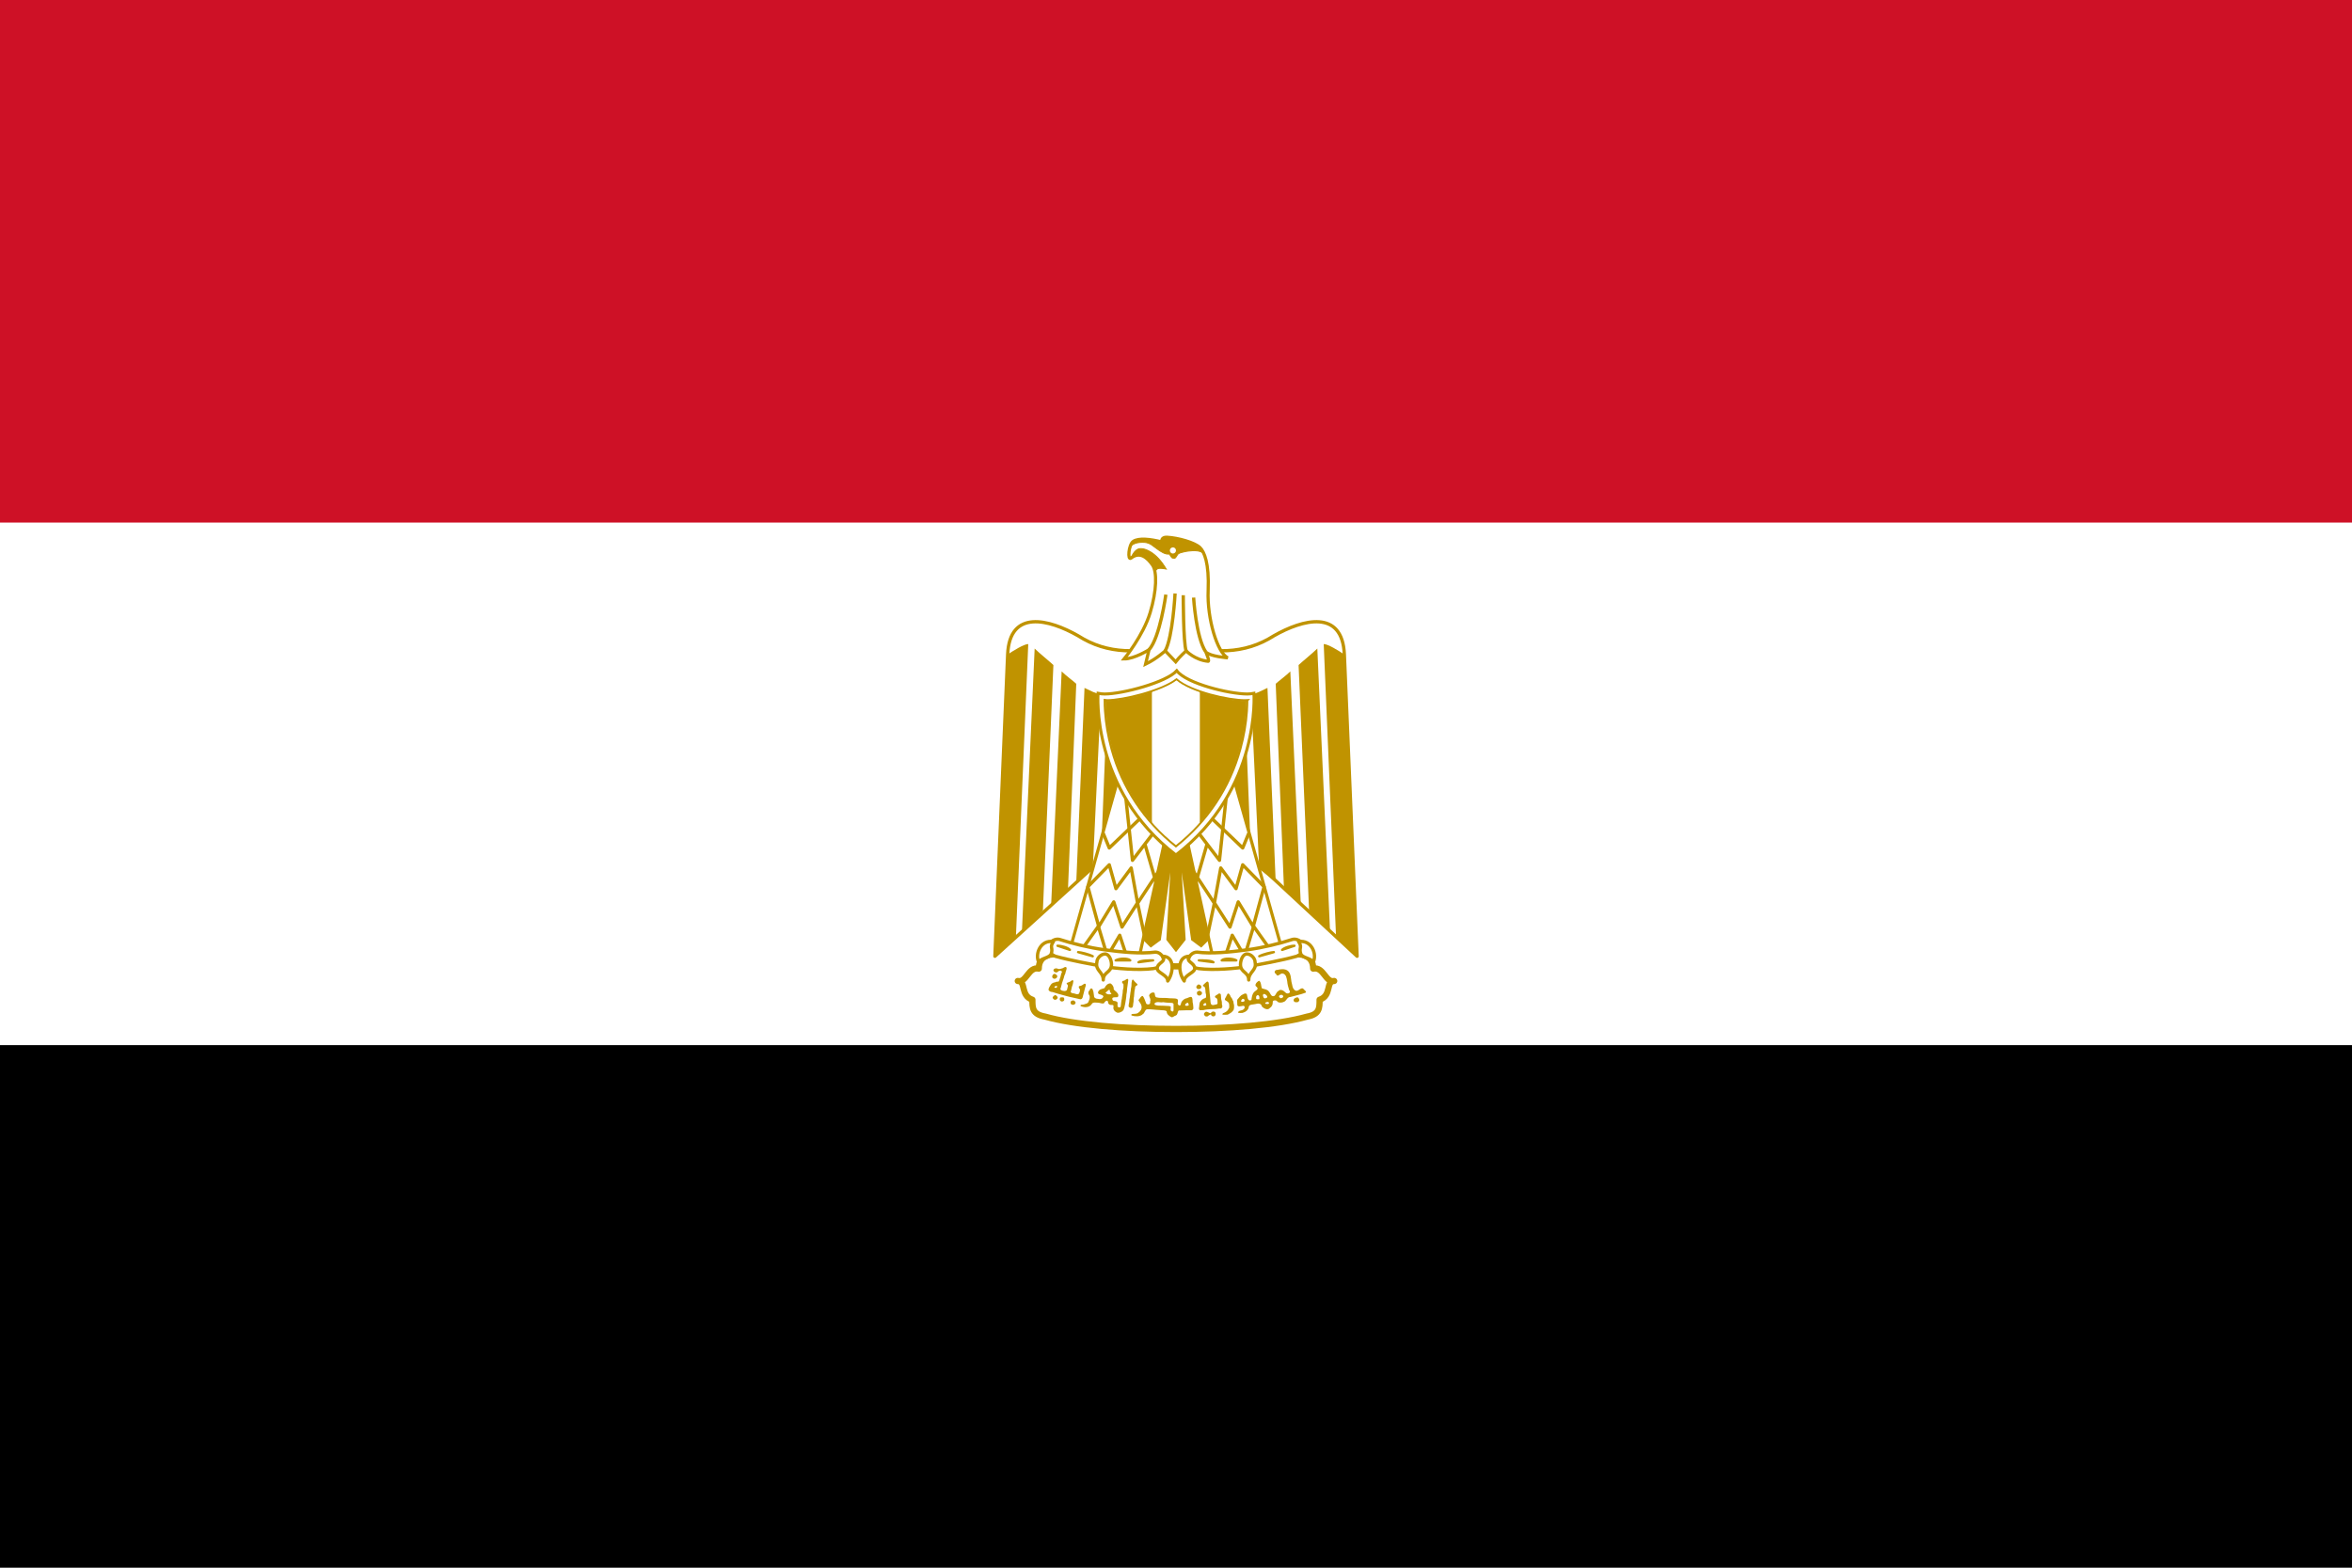
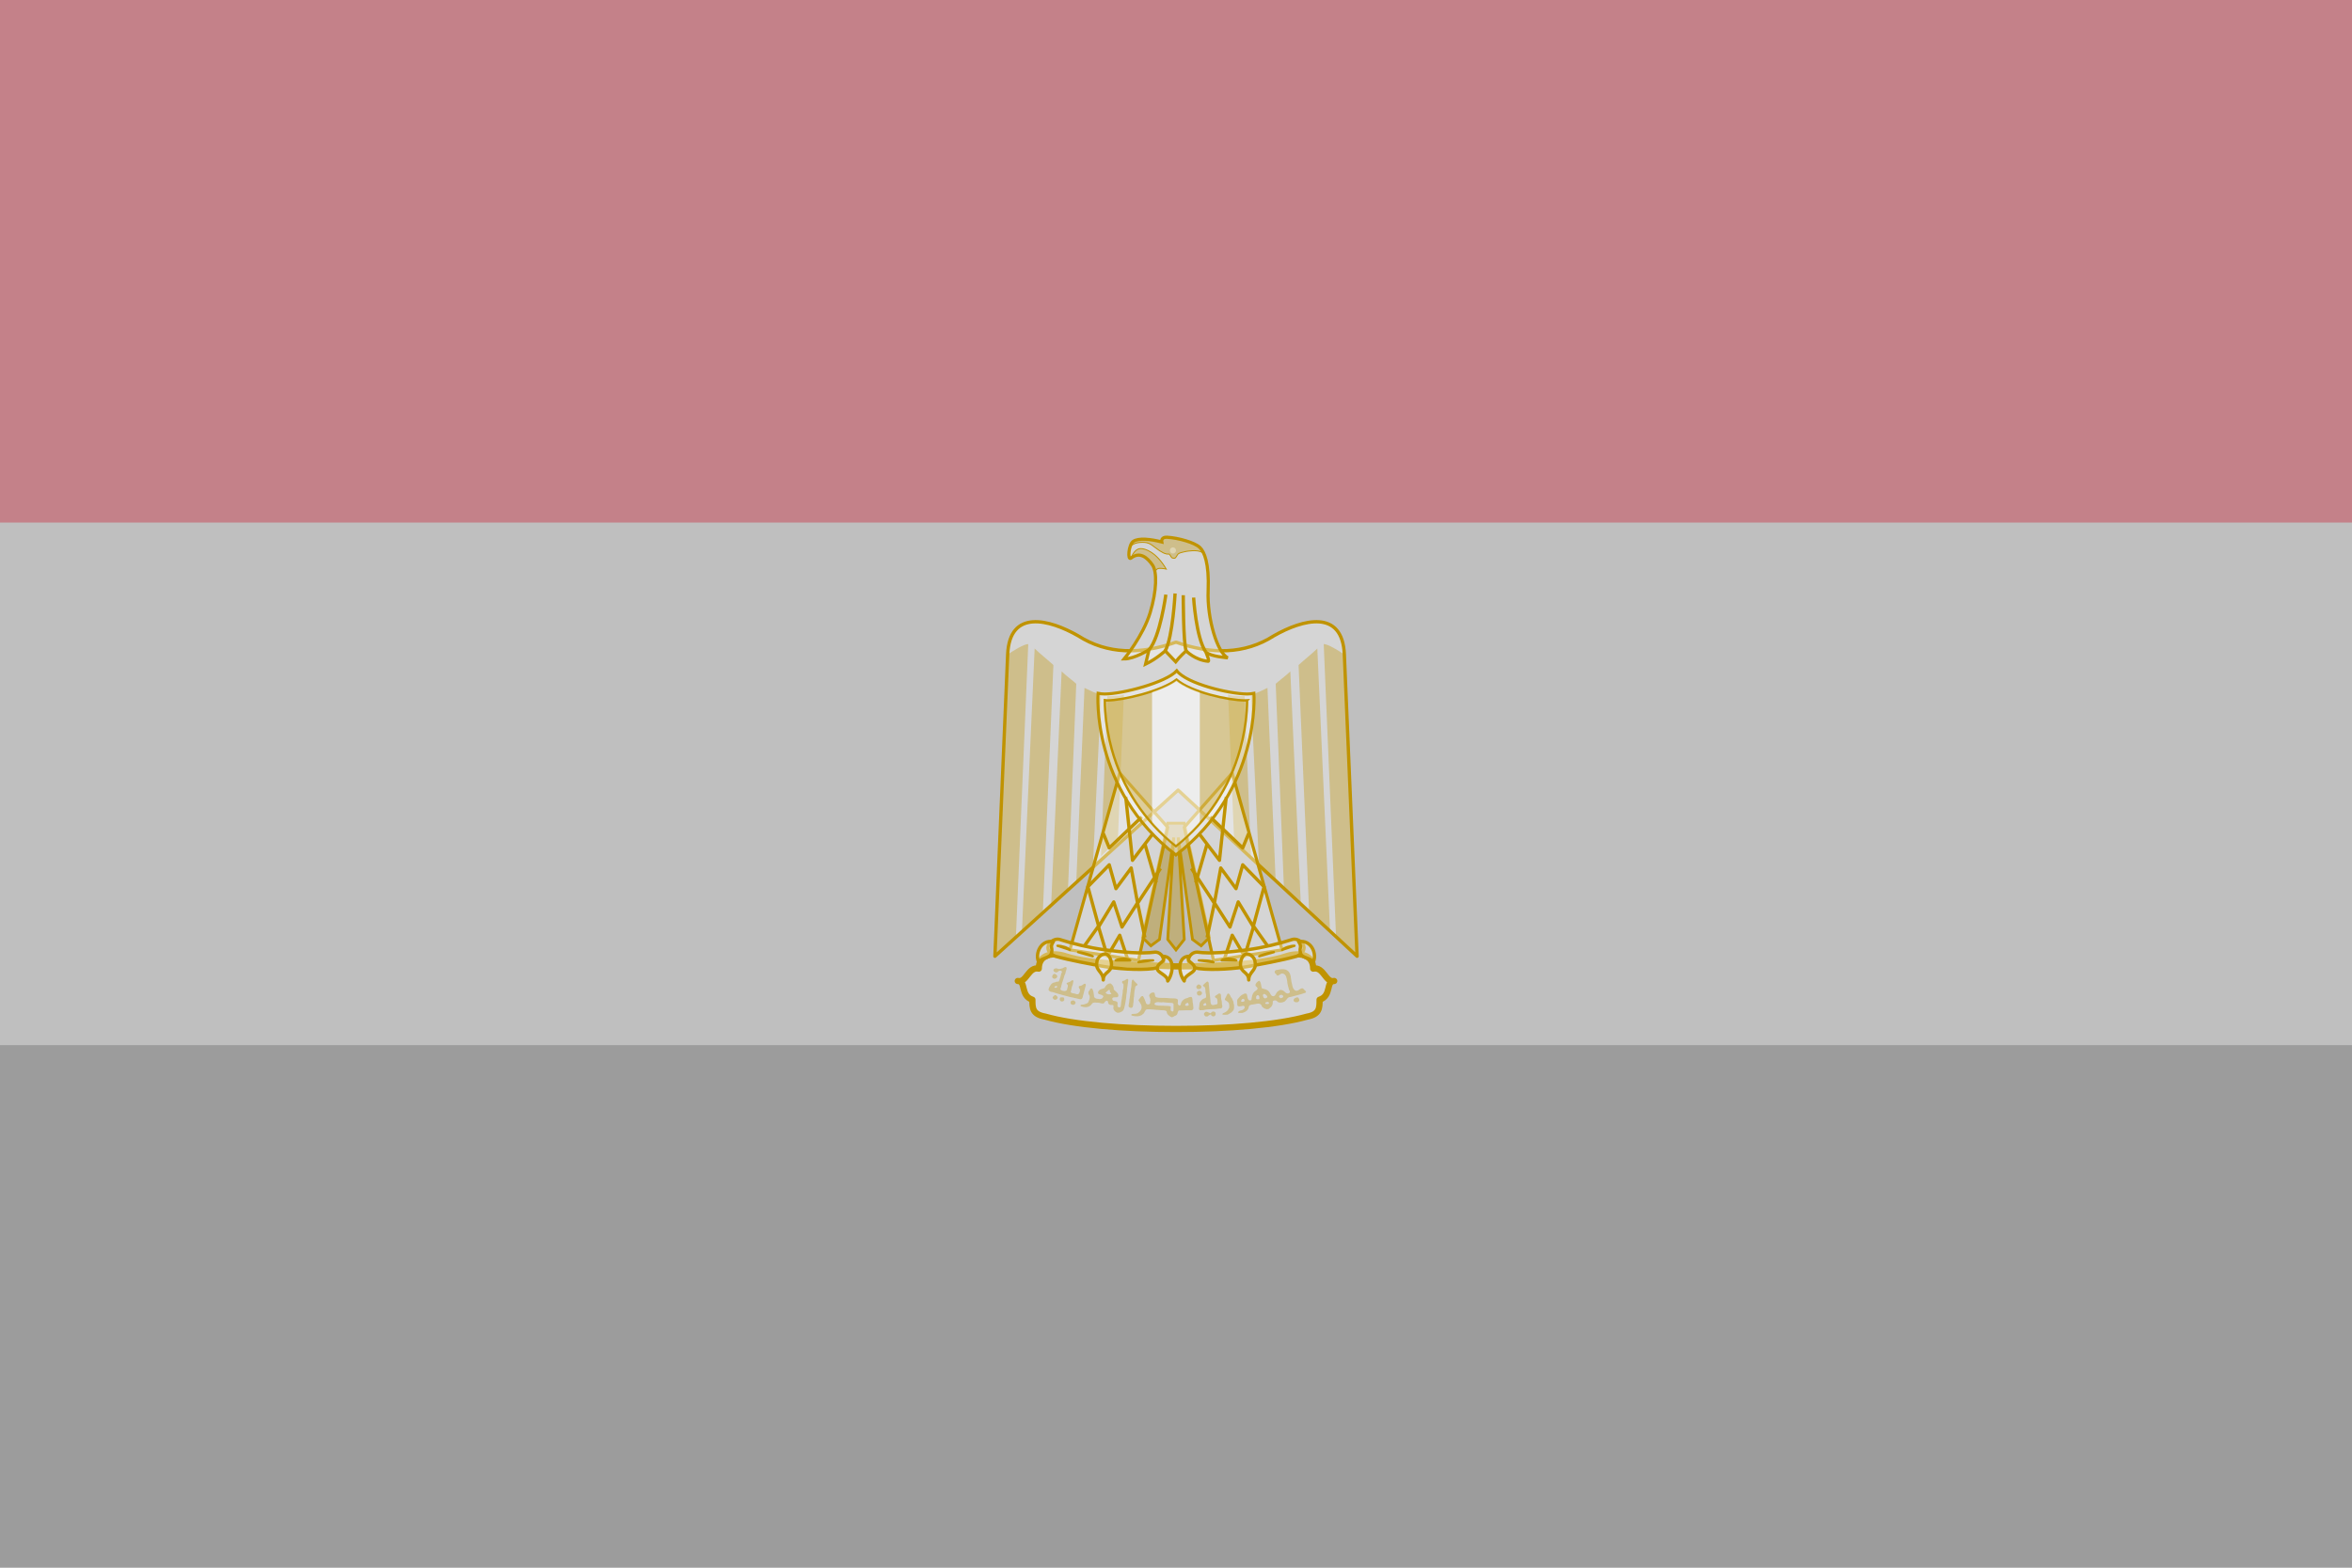
- <svg xmlns="http://www.w3.org/2000/svg" xmlns:xlink="http://www.w3.org/1999/xlink" width="900" height="600">
+ <svg xmlns="http://www.w3.org/2000/svg" xmlns:xlink="http://www.w3.org/1999/xlink" width="900" height="600" style="fill-opacity:0.35">
  <defs>
    <clipPath clipPathUnits="userSpaceOnUse" id="c">
      <path d="m -109.449,181.528 c -0.074,0.005 -0.149,0.007 -0.224,0.007 -1.642,0 -5.455,-0.842 -6.925,-2.105 -1.54,1.167 -5.416,2.105 -7.032,2.105 -0.076,0 -0.151,-0.009 -0.225,-0.023 -0.004,0.368 0.015,0.749 0.038,1.096 0.086,1.297 0.313,2.598 0.658,3.85 1.087,3.941 3.312,7.29 6.501,9.831 3.192,-2.543 5.42,-5.895 6.509,-9.839 0.346,-1.252 0.574,-2.553 0.66,-3.85 0.02,-0.363 0.04,-0.807 0.039,-1.073 z" fill="#fff" stroke="#c09300" stroke-width=".242" />
    </clipPath>
  </defs>
  <path d="M0 0H900V600H0z" />
  <path fill="#fff" d="M0 0H900V400H0z" />
  <path fill="#ce1126" d="M0 0H900V200H0z" />
  <g transform="translate(-0.00509995,0.00275164) matrix(0.2330934,0,0,0.2330934,344.146,97.43104)" fill="#fff" stroke="#c09300">
    <path d="m 457.602,879.344 293.822,272.762 -20.918,-495.38 c -3.073,-75.078 -68.316,-57.853 -115.709,-30.77 -48.01,30.77 -102.783,30.77 -160.648,10.454 -57.852,20.315 -112.629,20.315 -160.64,-10.455 -47.388,-27.08 -112.624,-44.308 -115.704,30.77 l -20.931,495.381 z" stroke-width="5.45" stroke-linejoin="round" />
    <path transform="translate(-225.9279,881.606) matrix(4.29012,0,0,4.29012,-1250.5,-1299.595)" d="m 393.47,246.49 -4.734,112.32 -8.035,7.168 4.879,-115.47 c 2.294,-1.578 6.313,-4.017 7.89,-4.017 z m 9.62,8.04 -4.017,93.955 -8.032,8.22 4.877,-108.49 c 1.579,1.577 6.314,5.45 7.172,6.31 z m 8.75,7.17 -3.155,78.362 -6.455,6.31 4.018,-89.406 c 1.574,1.578 4.73,3.874 5.592,4.734 z m 9.47,4.02 -3.156,66.787 -6.313,5.12 3.156,-74.345 c 1.579,0.717 4.735,2.438 6.313,2.438 z m 8.75,0 -2.297,55.657 -6.455,6.313 2.44,-61.252 c 1.575,0 5.593,0 6.312,-0.718 z" id="a" fill="#c09300" stroke="none" />
    <use height="100%" width="100%" transform="matrix(-1,0,0,1,908.2542,5.1265624e-7)" xlink:href="#a" />
    <path d="m 467.684,933.657 41.24,187.715 -13.547,13.536 -14.154,-10.463 -23.39,-167.392 9.849,167.392 -13.544,17.228 -13.54,-17.228 9.85,-167.392 -23.383,167.392 -14.168,10.463 -13.533,-13.536 41.233,-187.716 h 27.087 z" fill="#c09300" stroke-width="4.607" />
    <g id="b" fill="none" stroke="#c09300" stroke-width="1.27" stroke-linejoin="round">
      <path d="m 587.732,-30.405 -81.856,290.463 112.637,17.236 47.998,-218.47 -78.78,-89.23 z" fill="#fff" stroke-width="5.101" transform="translate(-225.9279,881.606)" />
      <path d="m 560.661,68.697 9.848,23.994 53.219,-50.83" stroke-width="5.448" transform="translate(-225.9279,881.606)" />
      <path d="M 597.513,8.55 608.649,112.997 642.5,68.688 m -13.54,17.212 18.49,63.816 m 7.25,-23.446 -37.4,56.806 m 11.665,56.698 -11.97,-56.62 -10.45,-57.587 -25.056,33.93 -10.989,-39.121 -35.07,35.971 17.836,65.429 24.615,-40.477 13.538,41.238 25.27,-39.307" stroke-width="5.448" transform="translate(-225.9279,881.606)" />
      <path d="m 529.858,253.301 22.736,-31.934 14.813,49.152 20.31,-34.46 13.547,41.244" stroke-width="5.448" transform="translate(-225.9279,881.606)" />
    </g>
    <use height="100%" width="100%" transform="matrix(-1,0,0,1,908.2542,5.1265624e-7)" xlink:href="#b" />
    <g stroke-width="1.27" stroke-linecap="round" stroke-linejoin="round">
      <path d="m 680.055,389.899 c 85.558,0 167.418,-6.769 215.42,-20.31 20.316,-3.684 20.316,-14.147 20.316,-27.694 20.315,-6.768 9.845,-30.762 24,-30.762 -14.155,3.7 -17.228,-24 -34.462,-20.299 0,-24.01 -24.006,-27.083 -44.317,-20.325 -40.626,13.546 -112.637,16.625 -180.958,16.625 -68.316,-3.079 -139.716,-3.079 -180.953,-16.625 -20.31,-6.758 -44.304,-3.685 -44.304,20.325 -17.239,-3.7 -20.315,24 -34.467,20.3 14.152,0 3.687,23.993 24,30.761 0,13.547 0,24.01 20.926,27.694 47.385,13.541 129.253,20.31 214.798,20.31 z" stroke-width="10.202" transform="translate(-225.9279,881.606)" />
      <path d="m 563.75,260.036 c 27.69,3.695 58.466,6.769 82.478,3.695 13.528,0 23.378,23.383 -3.701,27.083 -23.995,3.068 -61.542,0 -81.856,-3.7 -17.233,-3.078 -54.776,-9.844 -78.783,-16.625 -24.003,-10.452 -6.762,-30.751 6.766,-27.68 20.931,6.765 48.015,13.54 75.099,17.228 z m 232.653,0 c -27.7,3.695 -58.466,6.769 -81.86,3.695 -14.16,0 -24.008,23.383 3.077,27.083 24.005,3.068 61.55,0 81.847,-3.7 17.242,-3.078 54.78,-9.844 78.784,-16.625 24.01,-10.452 6.78,-30.751 -6.767,-27.68 -20.926,6.765 -48.006,13.54 -75.081,17.228 z" stroke-width="5.448" transform="translate(-225.9279,881.606)" />
      <path d="m 478.805,246.523 c -20.923,-3.695 -30.77,20.299 -23.993,33.835 3.073,-6.768 17.23,-6.768 20.312,-13.536 3.681,-10.455 -3.082,-10.455 3.681,-20.3 z m 81.856,62.936 c 0,-13.526 13.533,-11.863 13.533,-25.404 0,-6.766 -3.685,-17.234 -10.454,-17.234 -6.772,0 -13.546,6.768 -13.546,13.536 -3.08,13.544 10.467,15.578 10.467,29.102 z m 97.429,-38.955 c 20.294,0 18.283,27.089 8.432,40.627 0,-9.846 -17.23,-13.538 -17.23,-20.299 0,-10.476 15.556,-10.476 8.798,-20.328 z m 223.215,-23.981 c 20.926,-3.695 30.778,20.299 24.004,33.835 -3.08,-6.768 -17.233,-6.768 -20.31,-13.536 -3.694,-10.455 3.08,-10.455 -3.694,-20.3 z m -81.855,62.936 c 0,-13.526 -13.528,-11.863 -13.528,-25.404 0,-6.766 3.687,-17.234 10.459,-17.234 6.766,0 13.54,6.768 13.54,13.536 3.08,13.544 -10.471,15.578 -10.471,29.102 z m -97.43,-38.955 c -20.302,0 -18.288,27.089 -8.44,40.627 0,-9.846 17.228,-13.538 17.228,-20.299 0.003,-10.476 -15.556,-10.476 -8.787,-20.328 z" stroke-width="5.448" transform="translate(-225.9279,881.606)" />
      <path d="m 485.584,253.301 c 6.778,0 17.236,3.079 20.315,6.766 l -20.335,-6.779 z m 33.806,10.468 c 3.697,0 17.239,3.073 24.007,6.758 l -24.025,-6.779 z m 123.127,13.514 c -6.769,0 -20.31,0 -23.994,3.068 l 23.982,-3.089 z m -37.539,0 c -3.684,-3.7 -17.231,-3.7 -23.997,0 h 23.982 z M 874.57,253.301 c -6.769,0 -16.623,3.079 -20.316,6.766 z m -33.85,10.468 c -3.69,0 -17.234,3.073 -24.004,6.758 l 24.024,-6.779 z m -123.126,13.514 c 6.776,0 20.314,0 24.004,3.068 l -24.024,-3.089 z m 37.538,0 c 3.69,-3.7 17.24,-3.7 24.005,0 h -24.025 z" stroke-width="3.822" transform="translate(-225.9279,881.606)" />
      <g fill="#c09300" stroke="none">
        <path d="m 479.878,307.4 c -2.291,-0.438 -3.494,-2.251 -2.918,-4.396 0.703,-2.613 2.796,-4.108 4.773,-3.408 1.258,0.444 3.56,2.765 3.57,3.598 0.012,0.956 -1.205,3.229 -1.728,3.234 -0.226,0.002 -0.576,0.2 -0.778,0.437 -0.429,0.507 -1.773,0.753 -2.919,0.534 z m 235.656,16.817 c -0.852,-0.316 -2.21,-2.225 -2.208,-3.105 0.008,-1.661 2.463,-4.367 3.984,-4.382 0.752,-0.005 2.81,1.064 3.579,1.864 1.394,1.45 1.09,3.83 -0.662,5.182 -0.862,0.666 -3.433,0.907 -4.692,0.44 z m 1.545,10.639 c -1.803,-0.61 -2.462,-1.492 -2.609,-3.49 -0.152,-2.083 0.05,-2.407 2.25,-3.607 l 1.569,-0.855 1.486,0.663 c 2.06,0.918 2.975,1.908 3.048,3.292 0.078,1.492 -1.029,3.018 -2.747,3.788 -1.508,0.676 -1.598,0.682 -2.997,0.21 z" transform="translate(-225.9279,881.606)" />
        <path d="m 498.797,288.137 c -1.485,-0.047 -3.523,1.318 -4.692,2.01 -2.785,0.654 -6.026,2.365 -8.714,0.537 -2.648,-0.818 -6.17,-0.173 -6.57,3.084 0.68,2.796 4.598,4.394 6.972,2.547 1.762,-2.306 6.57,-3.659 7.105,0.268 -1.96,2.97 -1.737,6.902 -3.351,10.055 -0.263,1.964 -1.08,3.829 -2.145,5.497 -1.983,0.199 -4.092,-0.035 -5.765,1.206 -2.686,0.147 -5.426,1.482 -6.972,3.754 -1.73,2.48 -3.383,5 -3.888,8.044 0.46,3.11 4.022,4.002 6.704,4.156 2.86,0.788 5.724,1.82 8.58,2.682 4.656,1.042 9.018,2.725 13.675,3.753 6.797,2.05 13.934,2.992 20.78,4.827 0.718,0.238 1.39,0.445 2.145,0.536 2.842,0.59 4.324,-2.5 4.558,-4.826 1.41,-4.975 2.486,-10.035 3.888,-15.016 0.965,-1.997 2.13,-6.509 -1.742,-5.496 -2.21,1.324 -4.084,3.318 -6.838,3.485 -3.75,0.219 -1.61,4.055 -0.134,5.631 0.326,2.52 -0.471,5.53 -2.145,7.508 -2.23,1.414 -5.026,-0.24 -7.374,-0.804 -2.465,0.042 -7.393,-1.216 -5.094,-4.559 0.816,-2.475 0.888,-5.183 1.877,-7.641 1.259,-2.637 1.439,-5.514 2.01,-8.312 -1.55,-3.335 -4.198,1.097 -6.3,1.474 -1.45,1.007 -6.888,1.434 -4.023,4.022 2.468,1.875 0.576,5.134 0.134,7.508 -0.158,3.304 -3.594,4.093 -6.301,3.352 -2.693,-0.13 -6.441,-2.135 -4.156,-5.095 0.52,-2.467 1.381,-4.891 1.877,-7.374 1.018,-2.993 1.876,-5.846 2.95,-8.848 0.465,-2.66 1.42,-5.182 2.68,-7.508 0.075,-2.94 2.05,-5.47 2.011,-8.446 -0.2,-1.454 -0.851,-1.983 -1.742,-2.011 z M 483.38,319.24 c 0.35,-0.06 0.6,-0.008 0.938,0.134 1.071,0.456 1.103,1.327 0,2.28 -0.482,0.415 -1.03,0.816 -1.207,0.804 -2.006,-0.173 -2.598,-0.471 -2.68,-1.207 -0.075,-0.649 0.13,-0.835 1.474,-1.475 0.667,-0.318 1.124,-0.475 1.475,-0.536 z m -4.446,21.537 c -2.128,-2 -1.785,-3.46 1.361,-5.806 1.347,-1.003 2.163,-0.89 3.703,0.515 2.37,2.162 2.465,3.53 0.373,5.383 -1.034,0.916 -1.486,1.104 -2.69,1.116 -1.259,0.013 -1.616,-0.144 -2.747,-1.208 z m 13.085,3.947 a 3.688,3.688 0 0 1 -2.67,-4.666 c 0.55,-1.865 0.87,-2.048 3.604,-2.076 3.067,-0.03 3.662,0.483 3.691,3.183 0.017,1.52 -0.1,1.872 -0.857,2.576 -0.888,0.826 -2.596,1.271 -3.768,0.982 z m 382.293,0.343 c -0.974,-0.81 -1.17,-1.177 -1.181,-2.209 -0.013,-1.761 1.002,-3.053 3.2,-4.049 2.926,-1.325 4.118,-1.143 5.22,0.797 1.465,2.58 1.395,3.633 -0.36,5.371 -0.969,0.96 -1.15,1.016 -3.368,1.038 -2.177,0.013 -2.426,-0.045 -3.511,-0.948 z M 509.394,350 c -1.561,-0.416 -2.37,-1.588 -2.39,-3.46 -0.018,-1.433 0.086,-1.661 1.087,-2.445 0.65,-0.508 1.674,-0.943 2.482,-1.053 1.145,-0.157 1.564,-0.057 2.485,0.59 2.362,1.66 2.864,3.303 1.496,4.897 -1.457,1.697 -2.837,2.091 -5.16,1.471 z m 94.04,4.205 c -0.347,-0.432 -1.112,-0.687 -1.191,-1.232 0.137,-2.38 0.251,-4.79 1.01,-7.07 0.412,-2.244 0.05,-4.588 0.833,-6.773 0.802,-3.977 0.801,-8.077 1.725,-12.028 0.043,-2.035 0.236,-4.071 0.826,-6.03 0.676,-3.096 0.058,-6.333 0.97,-9.392 -0.098,-1.15 1.225,-4.218 2.387,-2.4 1.687,2.473 3.91,4.483 6.096,6.5 1.878,1.084 0.154,2.68 -1.144,3.217 -1.781,0.702 -2.214,2.664 -2.088,4.385 -0.25,1.779 -0.963,3.462 -1.036,5.277 -0.377,2.67 -0.303,5.383 -0.65,8.05 -0.781,2.613 -0.482,5.405 -0.743,8.098 0.034,1.71 -0.778,3.263 -0.666,4.979 -0.208,1.74 -0.286,3.836 -1.747,5.03 -1.41,0.712 -3.45,0.589 -4.583,-0.611 z M 730.85,312.161 c -2.069,1.565 -3.919,3.412 -5.765,5.23 -2.542,1.925 2.088,3.045 2.681,4.692 0.675,2.515 0.635,5.193 0.805,7.776 0.769,2.365 1.108,4.884 0.938,7.374 -0.222,2.67 -3.704,2.107 -5.228,3.62 -2.11,0.888 -2.952,2.962 -4.559,4.423 -1.056,2.071 -1.339,4.618 -1.474,6.972 0.151,1.921 -1.298,4.072 0,5.765 0.167,0.239 0.365,0.566 0.536,0.804 0.434,0.623 1.47,0.126 2.145,0.268 2.16,-0.12 4.412,0.203 6.435,-0.67 5.191,-0.898 10.43,-0.97 15.686,-1.207 3.214,0.103 6.307,-1.016 9.519,-0.938 2.517,0.557 3.65,-2.172 3.62,-4.156 -1.426,-2.804 -0.194,-6.129 -1.341,-8.983 -1.008,-2.885 -0.611,-6.126 -1.073,-9.116 -0.063,-2.353 -3.049,-3.225 -4.558,-1.475 -1.465,1.48 -3.83,1.776 -4.96,3.62 -1.273,2.584 2.691,2.587 3.351,4.558 0.755,1.992 0.508,4.207 0.67,6.301 0.49,2.542 -2.27,2.687 -4.021,2.95 -2.303,0.863 -5.535,1.44 -6.838,-1.34 -0.819,-2.058 -0.707,-4.26 -0.938,-6.436 -0.057,-3.826 -0.977,-7.587 -1.207,-11.395 -0.22,-4.706 -1.033,-9.381 -1.34,-14.077 -0.044,-1.954 -0.304,-5.14 -3.084,-4.558 z m -2.681,35.394 1.34,0.134 0.134,1.609 0.134,1.608 -1.743,0.537 c -0.923,0.273 -1.73,0.404 -1.742,0.402 a 10.938,10.938 0 0 1 -0.805,-0.537 c -0.942,-0.68 -0.701,-1.651 0.536,-2.949 0.698,-0.73 1.025,-0.872 2.145,-0.804 z M 599.615,307.743 c -1.63,0.579 -3.7,2.973 -5.362,2.95 -3.776,0.266 -3.249,3.943 -0.537,5.228 0.358,1.115 0.022,2.522 0.134,3.754 0.527,3.387 -1.61,6.113 -1.206,9.519 -0.19,3.733 -1.317,7.369 -1.475,11.127 -1.06,3.876 -1.072,7.86 -1.743,11.798 -0.447,3.532 -3.001,2.286 -5.229,1.341 -0.017,-1.531 -0.116,-3.027 -0.134,-4.558 0.929,-3.506 -1.892,-4.529 -4.692,-4.96 -2.944,0.278 -4.388,-2.245 -3.754,-4.827 1.265,-1.506 4.445,-1.087 6.435,-1.34 4.21,0.872 4.04,-4.77 1.877,-6.704 -1.479,-2.727 -5.14,-3.9 -6.167,-6.703 0.41,-3.717 -2.058,-7.432 -5.094,-9.25 -4.67,-0.328 -8.196,3.702 -9.921,7.641 -1.942,0.561 -3.878,1.144 -5.765,1.877 -3.042,0.761 -7.378,6.036 -3.218,8.044 2.335,0.643 9.44,2.264 6.301,5.496 -1.768,3.034 -5.152,3.086 -8.178,2.28 -3.104,0.002 -6.56,-1.51 -6.435,-5.095 -0.633,-3.217 -0.529,-6.684 -2.01,-9.653 -0.638,-3.6 -4.723,-2.758 -4.961,0.536 -3.146,2.292 -2.727,5.997 -0.536,8.715 1.367,3.127 0.013,6.768 -1.34,9.652 -0.82,3.754 -4.96,3.882 -7.911,5.095 -1.448,0.562 -6.986,-0.334 -4.96,2.815 3.23,1.14 7.09,2.166 10.457,1.34 3.53,-0.437 6.596,-2.851 8.312,-5.898 2.371,-2.403 6.444,-1.145 9.519,-1.207 3.315,-0.008 6.704,2.328 9.92,0.805 0.933,-2.421 5.243,-6.417 6.57,-2.28 -0.226,3.702 3.043,5.688 6.435,5.23 3.706,-0.212 2.336,2.62 2.28,4.826 0.244,4.009 2.83,6.112 6.166,7.776 1.137,0.306 2.338,0.203 3.486,0 3.209,-1.009 6.665,-2.44 7.642,-6.033 1.302,-2.92 1.333,-6.224 2.279,-9.25 0.76,-4.848 1.741,-9.696 1.877,-14.613 1.184,-4.455 0.844,-9.164 1.742,-13.675 0.568,-3.354 0.99,-6.707 1.341,-10.055 -0.393,-1.79 -1.166,-2.09 -2.145,-1.743 z m -29.092,17.83 c 0.65,0.08 1.01,0.876 1.073,2.28 0.068,1.561 0.885,2.834 1.877,3.083 0.782,0.196 0.715,1.025 -0.134,1.609 -0.494,0.34 -1.377,0.545 -2.95,0.536 -2.48,-0.013 -4.017,-0.655 -5.362,-2.011 l -0.805,-0.804 1.207,-0.805 a 27.579,27.579 0 0 0 2.413,-2.145 c 1.222,-1.247 2.032,-1.822 2.681,-1.743 z m 283.282,-33.79 c -2.433,0.112 -4.879,0.506 -7.105,1.073 -4.463,-0.278 -6.703,4.406 -2.413,6.703 2.58,6.583 6.608,-1.359 10.725,-0.804 6.167,1.2 6.688,7.86 7.642,12.87 0.347,4.963 1.777,9.789 3.217,14.48 4.128,4.588 -3.092,7.465 -6.167,3.887 -2.622,-2.85 -8.239,-6.347 -11.395,-2.413 -3.877,1.642 -4.036,6.823 -7.24,8.312 -5.187,1.58 -5.84,-4.8 -8.58,-7.507 -2.52,-3.537 -7.338,-3.846 -11.262,-5.095 -1.84,-3.727 -0.881,-10.063 -4.692,-12.602 -3.2,1.305 -9.066,7.302 -4.156,10.055 4.795,4.121 -2.093,6.01 -4.29,8.848 -3.139,3.495 -3.64,8.306 -4.157,12.737 -5.402,2.984 -6.454,-3.38 -7.105,-7.374 -0.42,-4.768 -4.444,-3.369 -7.24,-1.609 -4.086,1.656 -6.126,5.536 -8.982,8.58 -0.343,2.779 0.16,5.82 0.134,8.715 0.928,3.48 5.158,1.846 7.776,1.608 4.199,-1.756 5.918,2.692 2.547,5.23 -2.282,2.9 -9.523,1.385 -8.848,6.032 2.333,0.273 4.764,0.185 7.105,0 4.678,-1.278 9.701,-4.579 10.189,-9.787 0.616,-4.54 7.154,-3.713 10.725,-4.692 4.465,-1.287 9.845,-1.618 10.86,4.022 3.043,3.196 9.646,6.795 13.004,2.413 3.408,-2.082 5.046,-5.739 4.826,-9.653 -0.695,-3.366 5.443,-3.488 6.971,-1.609 2.237,3.681 9.228,2.595 12.603,0.537 3.587,-2.648 4.365,-7.315 9.519,-7.374 7.646,-2.29 15.59,-3.61 23.059,-6.435 6.05,-1.319 -0.9,-5.139 -2.413,-7.374 -4.607,-2.278 -8.615,7.044 -13.81,2.413 -4.013,-3.072 -3.74,-8.909 -5.228,-13.407 -1.017,-5.823 -0.76,-12.538 -4.96,-17.16 -2.885,-3.067 -6.804,-3.806 -10.86,-3.62 z m -29.226,40.623 c 0.54,-0.013 1.148,0.254 2.145,0.804 1.88,1.038 3.22,2.758 3.217,4.156 -10e-4,0.912 -0.233,0.974 -1.608,1.609 -0.846,0.39 -1.808,0.809 -2.146,0.804 -0.776,-0.008 -2.678,-1.53 -2.68,-2.145 -0.004,-0.255 -0.25,-1.229 -0.537,-2.01 -0.505,-1.376 -0.427,-1.358 0.268,-2.28 0.444,-0.59 0.801,-0.924 1.34,-0.938 z m 28.02,1.474 c 1.597,-0.104 2.546,0.394 3.217,1.61 0.78,1.41 0.25,2.492 -1.743,3.35 -0.873,0.378 -1.746,0.684 -1.877,0.671 -0.131,-0.013 -0.851,-0.44 -1.609,-0.938 -1.158,-0.763 -1.327,-1.132 -1.34,-2.011 -0.013,-1.353 1.498,-2.56 3.351,-2.682 z m -38.344,0.402 c 0.468,-0.072 0.894,0.172 1.475,0.67 0.772,0.664 1.016,1.197 1.207,2.548 0.134,0.939 0.113,2.153 0,2.681 -0.209,0.97 -0.229,0.926 -2.413,0.939 -2.747,0.026 -3.002,-0.274 -2.95,-2.816 0.034,-1.616 0.05,-2.051 0.939,-2.949 0.688,-0.696 1.275,-1 1.742,-1.073 z m -23.595,6.168 c 0.856,0.2 1.664,0.847 1.877,1.876 0.281,1.363 0.034,1.983 -1.073,2.548 -0.953,0.485 -3.149,0.647 -3.754,0.268 -0.196,-0.123 -0.6,-0.442 -0.804,-0.805 -0.292,-0.52 -0.238,-0.77 0.134,-1.072 0.26,-0.211 0.538,-0.514 0.536,-0.67 -0.002,-0.157 0.289,-0.7 0.67,-1.207 0.627,-0.832 1.558,-1.14 2.413,-0.938 z m 39.683,5.094 c 0.764,-0.004 1.41,0.261 1.877,0.67 0.795,0.697 0.768,1.718 -0.134,2.414 -0.58,0.447 -3.74,0.406 -4.826,0 -0.484,-0.181 -0.668,-0.424 -0.67,-0.939 -0.009,-0.604 0.16,-0.977 1.206,-1.475 0.877,-0.418 1.784,-0.665 2.548,-0.67 z m -73.666,20.673 c -0.411,-0.268 -1.02,-0.502 -0.407,-0.95 0.741,-1.298 2.222,-1.747 3.537,-2.23 2.35,-1.018 4.379,-2.747 5.893,-4.798 0.214,-1.429 1.818,-2.204 1.811,-3.697 0.013,-2.038 0.134,-4.126 -0.363,-6.118 -0.55,-1.826 -1.937,-3.226 -3.546,-4.178 -1.1,-0.865 -2.891,-1.103 -3.298,-2.635 -0.225,-1.47 1.088,-2.59 1.547,-3.9 0.958,-1.81 1.764,-3.706 2.793,-5.47 1.111,-1.235 2.826,-0.068 3.401,1.125 0.812,1.191 1.531,2.47 1.934,3.85 1.297,1.424 2.447,3.093 2.913,4.985 0.637,1.332 1.644,2.584 1.585,4.144 0,1.787 1.008,3.378 0.945,5.175 0.057,2.405 0.056,4.912 -0.823,7.182 -0.6,1.26 -1.804,2.015 -2.602,3.143 -1.368,1.268 -2.876,2.484 -4.632,3.158 -1.24,0.395 -1.96,1.826 -3.515,1.479 -2.207,0.039 -4.447,0.339 -6.637,-0.017 0.138,0.232 -0.671,-0.393 -0.536,-0.246 z m -29.387,1.931 c -1.042,-1.071 -1.267,-1.525 -1.279,-2.576 -0.012,-1.062 0.192,-1.483 1.211,-2.513 1.88,-1.899 2.8,-1.945 6.045,-0.302 3.102,1.57 4.151,1.712 4.429,0.6 0.268,-1.073 2.054,-2.055 3.75,-2.062 1.073,-0.009 1.68,0.205 2.54,0.874 1.078,0.84 1.13,0.97 1.158,2.914 0.017,1.987 -0.009,2.062 -1.246,3.158 -1.19,1.047 -1.381,1.111 -2.855,0.964 -1.876,-0.189 -3.001,-1.047 -3.307,-2.525 -0.221,-1.072 -0.598,-1.328 -0.88,-0.6 -0.09,0.235 -0.552,0.524 -1.025,0.643 -0.873,0.22 -2.355,1.152 -3.407,2.145 -0.398,0.375 -1.095,0.552 -2.225,0.563 -1.526,0.013 -1.738,-0.078 -2.91,-1.283 z m -85.03,-38.182 c -2.852,0.03 -5.923,2.429 -6.302,5.228 0.652,3.228 3.333,6.39 1.609,9.787 1.19,4.346 -3.267,5.995 -6.302,3.486 -1.832,-4.167 -2.76,-8.734 -5.496,-12.468 -3.45,-0.977 -4.953,4.534 -7.374,6.435 1.2,3.24 4.701,6.145 5.094,10.189 0.838,3.925 -1.55,8.282 -4.96,10.323 -2.942,2.809 -6.973,1.805 -10.591,2.413 -4.394,2.568 3.225,3.507 5.229,3.62 4.494,0.457 9.16,-0.136 12.467,-3.486 3.3,-1.575 3.045,-7.281 6.972,-7.91 6.814,-0.304 13.568,1.045 20.378,1.207 3.644,0.872 9.282,-0.434 11.798,2.279 0.008,4.751 4.036,7.681 7.91,9.519 2.14,0.595 4.394,-2.057 6.569,-2.548 4.141,-1.32 2.882,-6.443 5.363,-8.446 7.08,-0.383 14.227,-0.302 21.316,-0.402 1.35,0.034 1.748,-1.887 2.682,-2.681 -0.156,-2.74 -0.255,-5.46 -0.67,-8.178 -1.366,-3.46 0.22,-7.914 -2.28,-10.86 -3.56,-0.97 -6.59,2.29 -10.189,2.548 -3.973,1.77 -7.32,5.439 -7.507,9.92 -2.353,3.847 -6.125,-0.684 -4.827,-3.887 -0.148,-1.396 0.302,-3.022 -0.134,-4.29 -2.175,-2.61 -5.983,-1.757 -8.982,-2.145 -4.37,0.174 -8.635,-0.77 -13.005,-0.67 -3.83,-0.29 -7.816,0.333 -11.53,-0.67 -4.425,-0.127 -3.816,-4.455 -4.558,-7.509 -0.785,-0.582 -1.73,-0.814 -2.68,-0.804 z m 8.58,15.82 c 1.471,0.03 2.859,0.222 4.29,0.401 1.848,0.305 3.817,-0.635 5.63,0 4.19,0.713 8.381,0.545 12.603,0.939 1.114,-0.017 1.912,0.792 2.68,1.475 0.01,2.932 0.004,5.915 0,8.848 -0.127,1.105 0.328,2.566 -0.67,3.352 -0.32,0.22 -0.679,0.46 -1.072,0.536 -1.161,-0.3 -2.39,-1.064 -2.95,-2.145 -0.177,-1.534 0.077,-3.02 0.134,-4.558 -0.03,-0.398 0.174,-1.017 0,-1.341 -0.912,-0.647 -1.947,-1.068 -3.083,-1.073 -3.644,-0.125 -7.216,-0.393 -10.86,-0.536 -3.032,-0.191 -6.148,0.26 -9.116,-0.536 -1.151,-0.419 -2.65,-0.275 -3.351,-1.475 -1.005,-1.168 0.444,-2.56 1.474,-3.083 1.366,-0.621 2.819,-0.833 4.29,-0.805 z m 48.396,1.072 c 0.681,-0.009 0.898,0.214 1.207,1.475 0.197,0.805 0.427,1.79 0.536,2.145 0.156,0.506 -0.093,0.67 -0.804,0.938 -2.12,0.8 -4.229,0.72 -4.96,-0.268 -0.333,-0.448 0.055,-1.864 0.67,-2.413 1.242,-1.11 2.616,-1.875 3.351,-1.877 z" transform="translate(-225.9279,881.606)" />
      </g>
    </g>
    <g transform="matrix(4.29012,0,0,4.29012,-1476.428,-417.989)" stroke-width="1.27">
      <path d="m 462.31,253.09 c 0.667,0.04 -0.902,-3.568 -0.902,-3.568 1.765,1.804 8.43,2.235 8.43,2.235 -4,-1.766 -7.998,-15.096 -7.528,-25.721 0.432,-10.664 -1.528,-14.86 -3.097,-16.428 -2,-2 -8.43,-3.764 -12.664,-4 -2.392,-0.117 -2,1.804 -2,1.804 -4.43,-1.137 -8.86,-1.568 -10.86,-0.235 -1.883,1.255 -2.275,7.528 -0.902,6.43 3.332,-2.666 6.234,-0.235 8.233,2.666 1.764,2.549 1.647,9.763 -0.902,18.192 -2.666,8.861 -9.959,17.722 -9.959,17.722 3.96,0 9.528,-3.528 9.528,-3.528 l -1.333,5.528 c 4.195,-2 7.528,-5.097 7.528,-5.097 l 3.999,4.195 c 1.333,-1.764 4,-4.195 4,-4.195 0,0 3.332,3.529 8.429,4 z" stroke-width="1.218" />
      <path d="m 446.12,227.57 c 0,0 -2.235,16.428 -6.43,21.094 m 9.96,-21.524 c 0,0 -0.863,16.623 -3.764,21.956 m 6.894,-21.286 c 0,0 0,18.192 1.098,21.289 m 2.862,-20.389 c 0,0 0.902,15.291 4.666,20.819" fill="none" />
      <path d="m 442.08,219.61 c -0.196,-1.45 -0.549,-2.588 -1.059,-3.333 -2,-2.901 -4.9,-5.332 -8.233,-2.666 0,0 1.137,-3.529 3.568,-3.646 1.882,-0.118 6.155,1.411 9.92,7.841 0,0 -2.784,-0.627 -3.45,-0.039 -1.256,1.098 -0.746,1.843 -0.746,1.843 z" fill="#c09300" stroke-width=".354" />
      <path d="m 432.44,209.26 c 0.274,-0.902 0.706,-1.725 1.255,-2.078 2,-1.333 6.43,-0.902 10.86,0.235 0,0 -0.392,-1.921 2,-1.803 4.234,0.235 10.664,2 12.663,3.999 0.47,0.51 1.02,1.255 1.49,2.391 h -0.078 c -0.98,-1.372 -3.764,-1.293 -4.431,-1.215 -1.059,0.118 -1.725,0.078 -3.137,0.431 -0.666,0.157 -1.686,0.353 -2.235,0.784 -0.43,0.353 -0.784,1.647 -1.45,1.647 -1.059,0 -0.98,-0.274 -1.255,-0.588 -0.353,-0.431 -0.549,-1.059 -0.902,-1.02 -1.097,0.197 -2.862,-0.666 -5.096,-2.43 -2.235,-1.765 -3.098,-2.196 -5.999,-2 -2.862,0.235 -3.764,1.843 -3.764,1.843 z" fill="#c09300" stroke-width=".354" />
      <circle r="1.176" cy="210.672" cx="448.824" stroke="none" />
    </g>
    <path d="m 449.98,327.23 c 32.642,-25.106 29.843,-61.883 29.843,-61.883 -0.861,0.172 -1.679,0.258 -2.541,0.258 -6.847,0 -23.178,-3.917 -26.988,-8.893 -4.081,4.503 -20.77,8.893 -27.574,8.893 -0.861,0 -1.722,-0.086 -2.541,-0.258 0,0 -2.842,36.776 29.8,61.883 z" stroke-width="1.15" transform="matrix(4.290142,0,0,4.290142,-1476.436,-417.9954)" />
    <path d="m 477.22,268.04 c -0.281,0.018 -0.563,0.026 -0.848,0.026 -6.205,0 -20.619,-3.184 -26.175,-7.957 -5.819,4.41 -20.471,7.957 -26.576,7.957 -0.286,0 -0.569,-0.035 -0.85,-0.086 -0.014,1.391 0.058,2.832 0.144,4.144 0.323,4.901 1.183,9.819 2.488,14.552 4.108,14.895 12.516,27.553 24.572,37.155 12.066,-9.61 20.484,-22.28 24.601,-37.186 1.307,-4.732 2.169,-9.65 2.495,-14.55 0.076,-1.372 0.153,-3.052 0.148,-4.054 z" fill="none" stroke-width=".916" transform="matrix(4.290142,0,0,4.290142,-1476.436,-417.9954)" />
    <g clip-path="url(#c)" transform="matrix(16.04207,0,0,16.04207,2325.464,-2179.285)" stroke="none" fill-rule="evenodd">
      <path fill="#c09300" d="M-123.976 179.26H-119.093V196.458H-123.976z" />
      <path d="M-119.093 179.26H-114.21V196.458H-119.093z" />
      <path fill="#c09300" d="M-114.21 179.26H-109.327V196.458H-114.21z" />
    </g>
  </g>
</svg>
